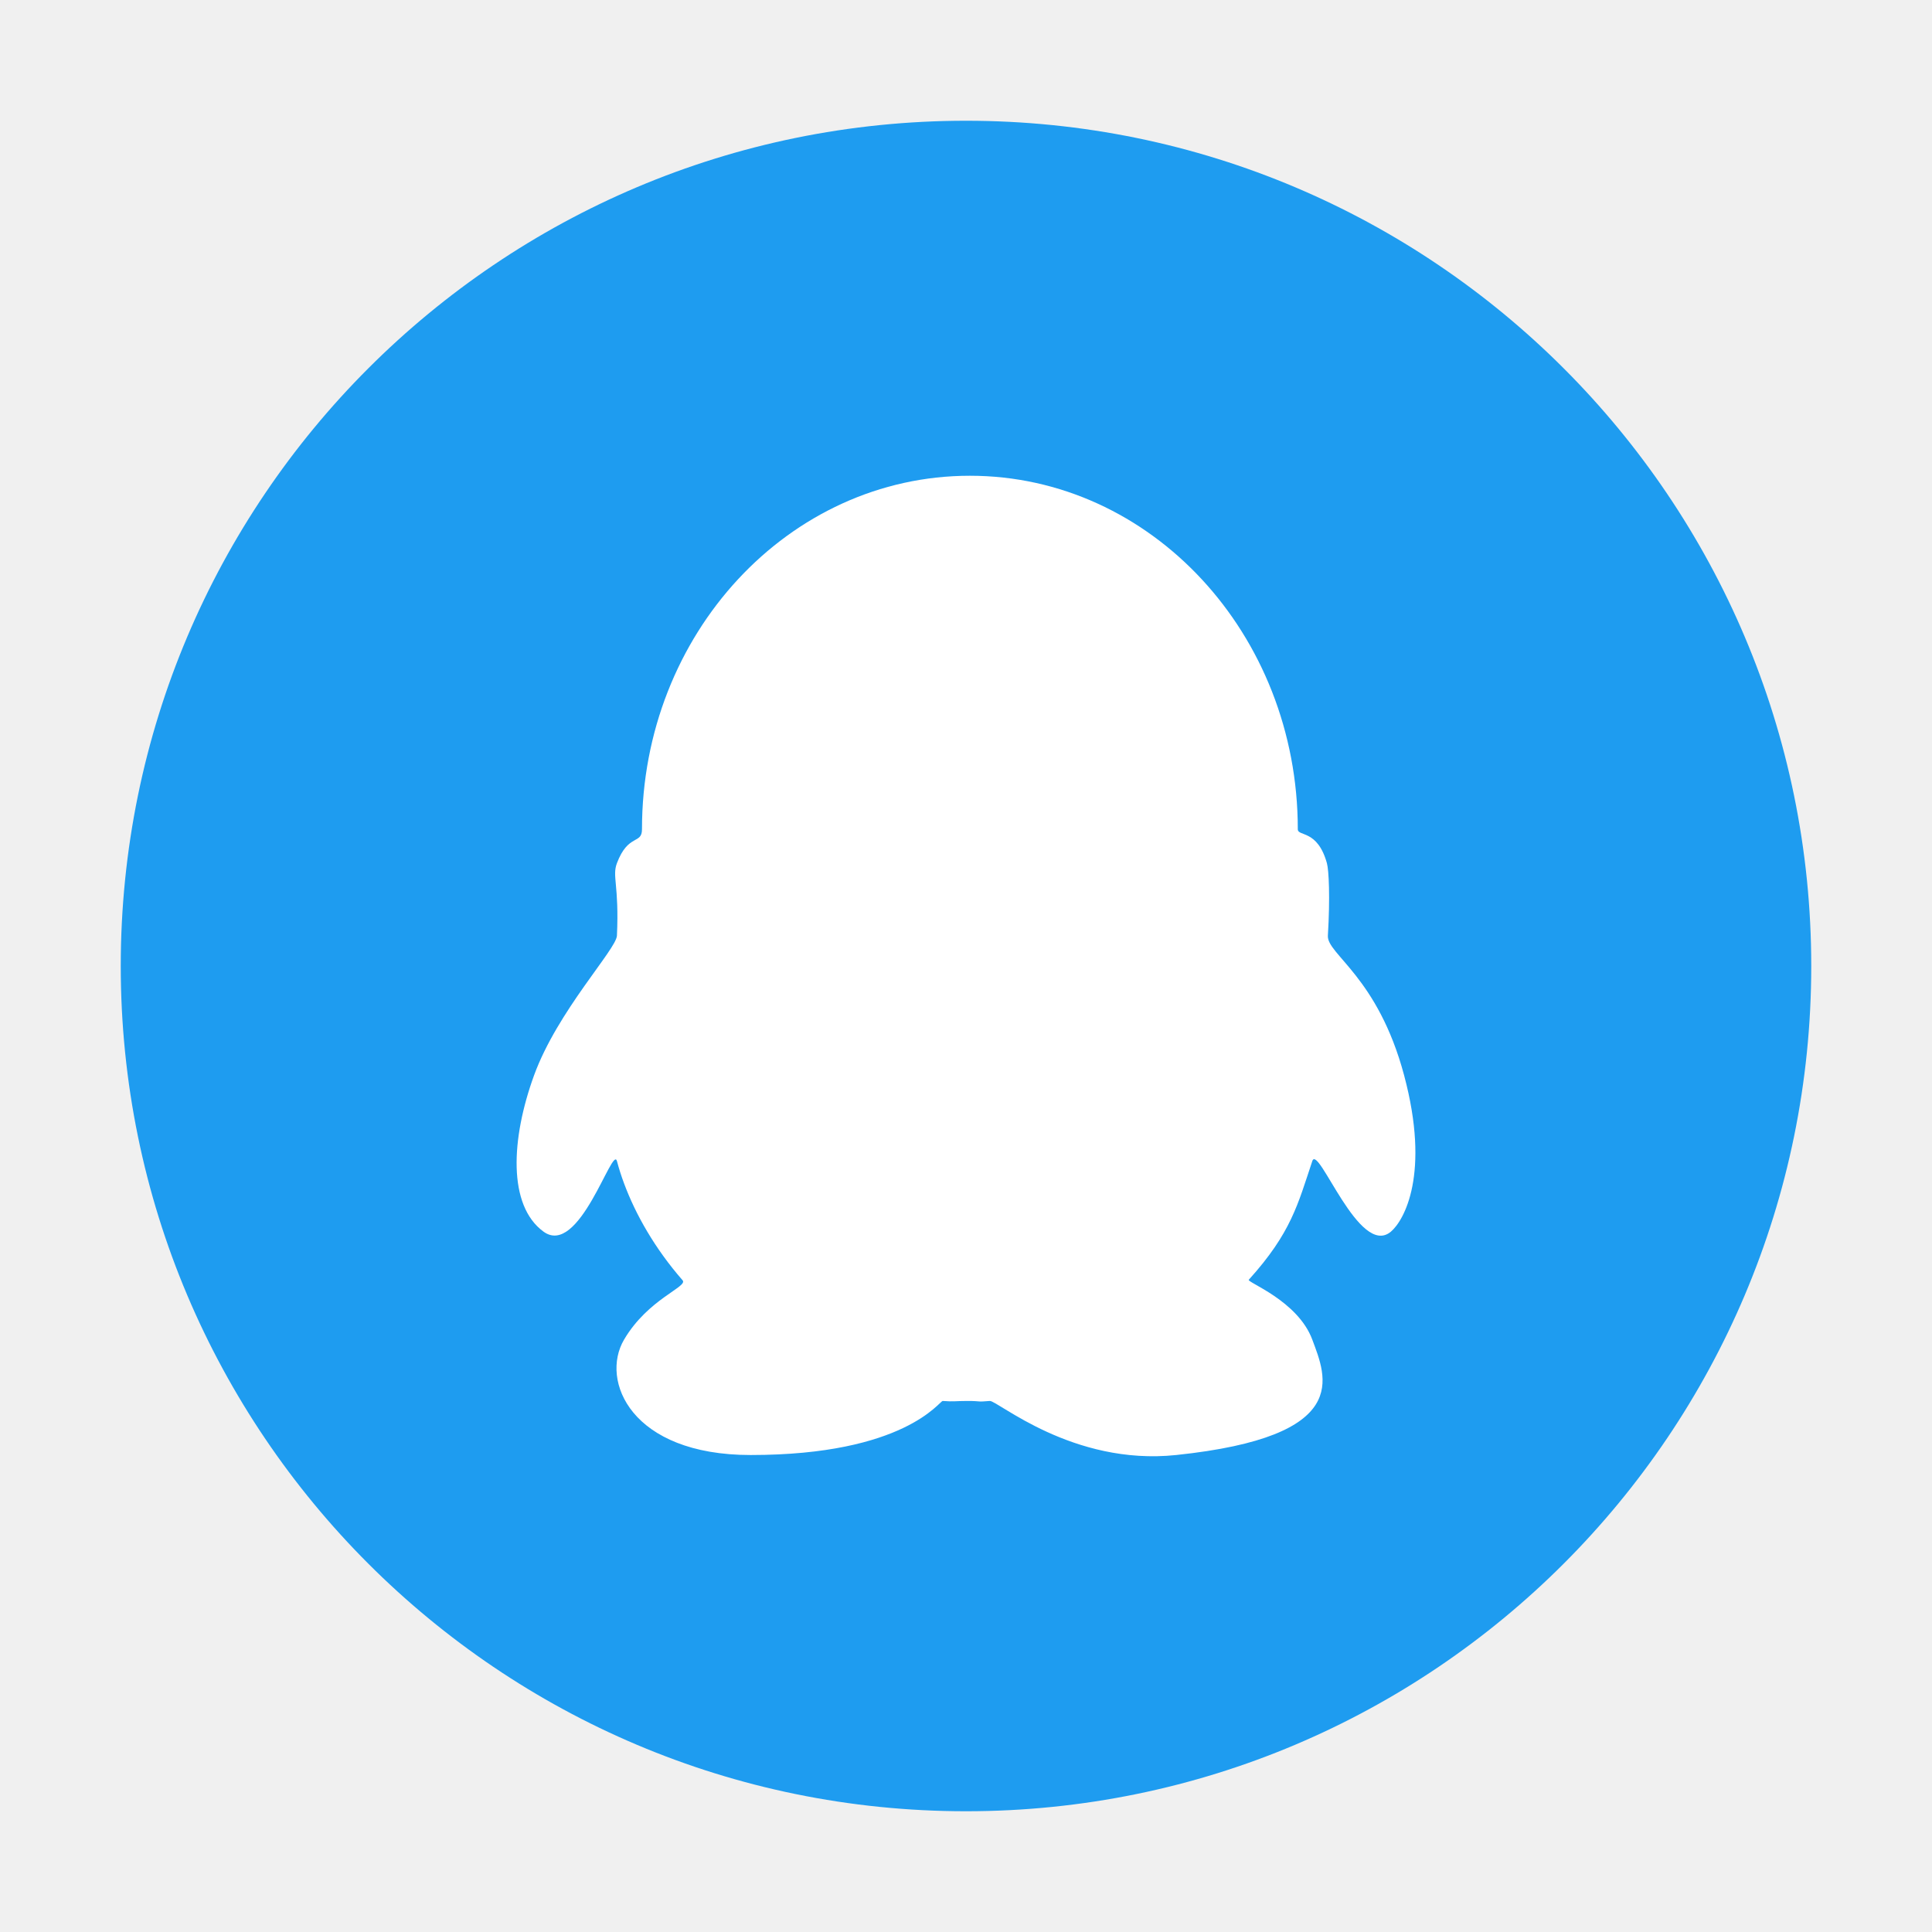
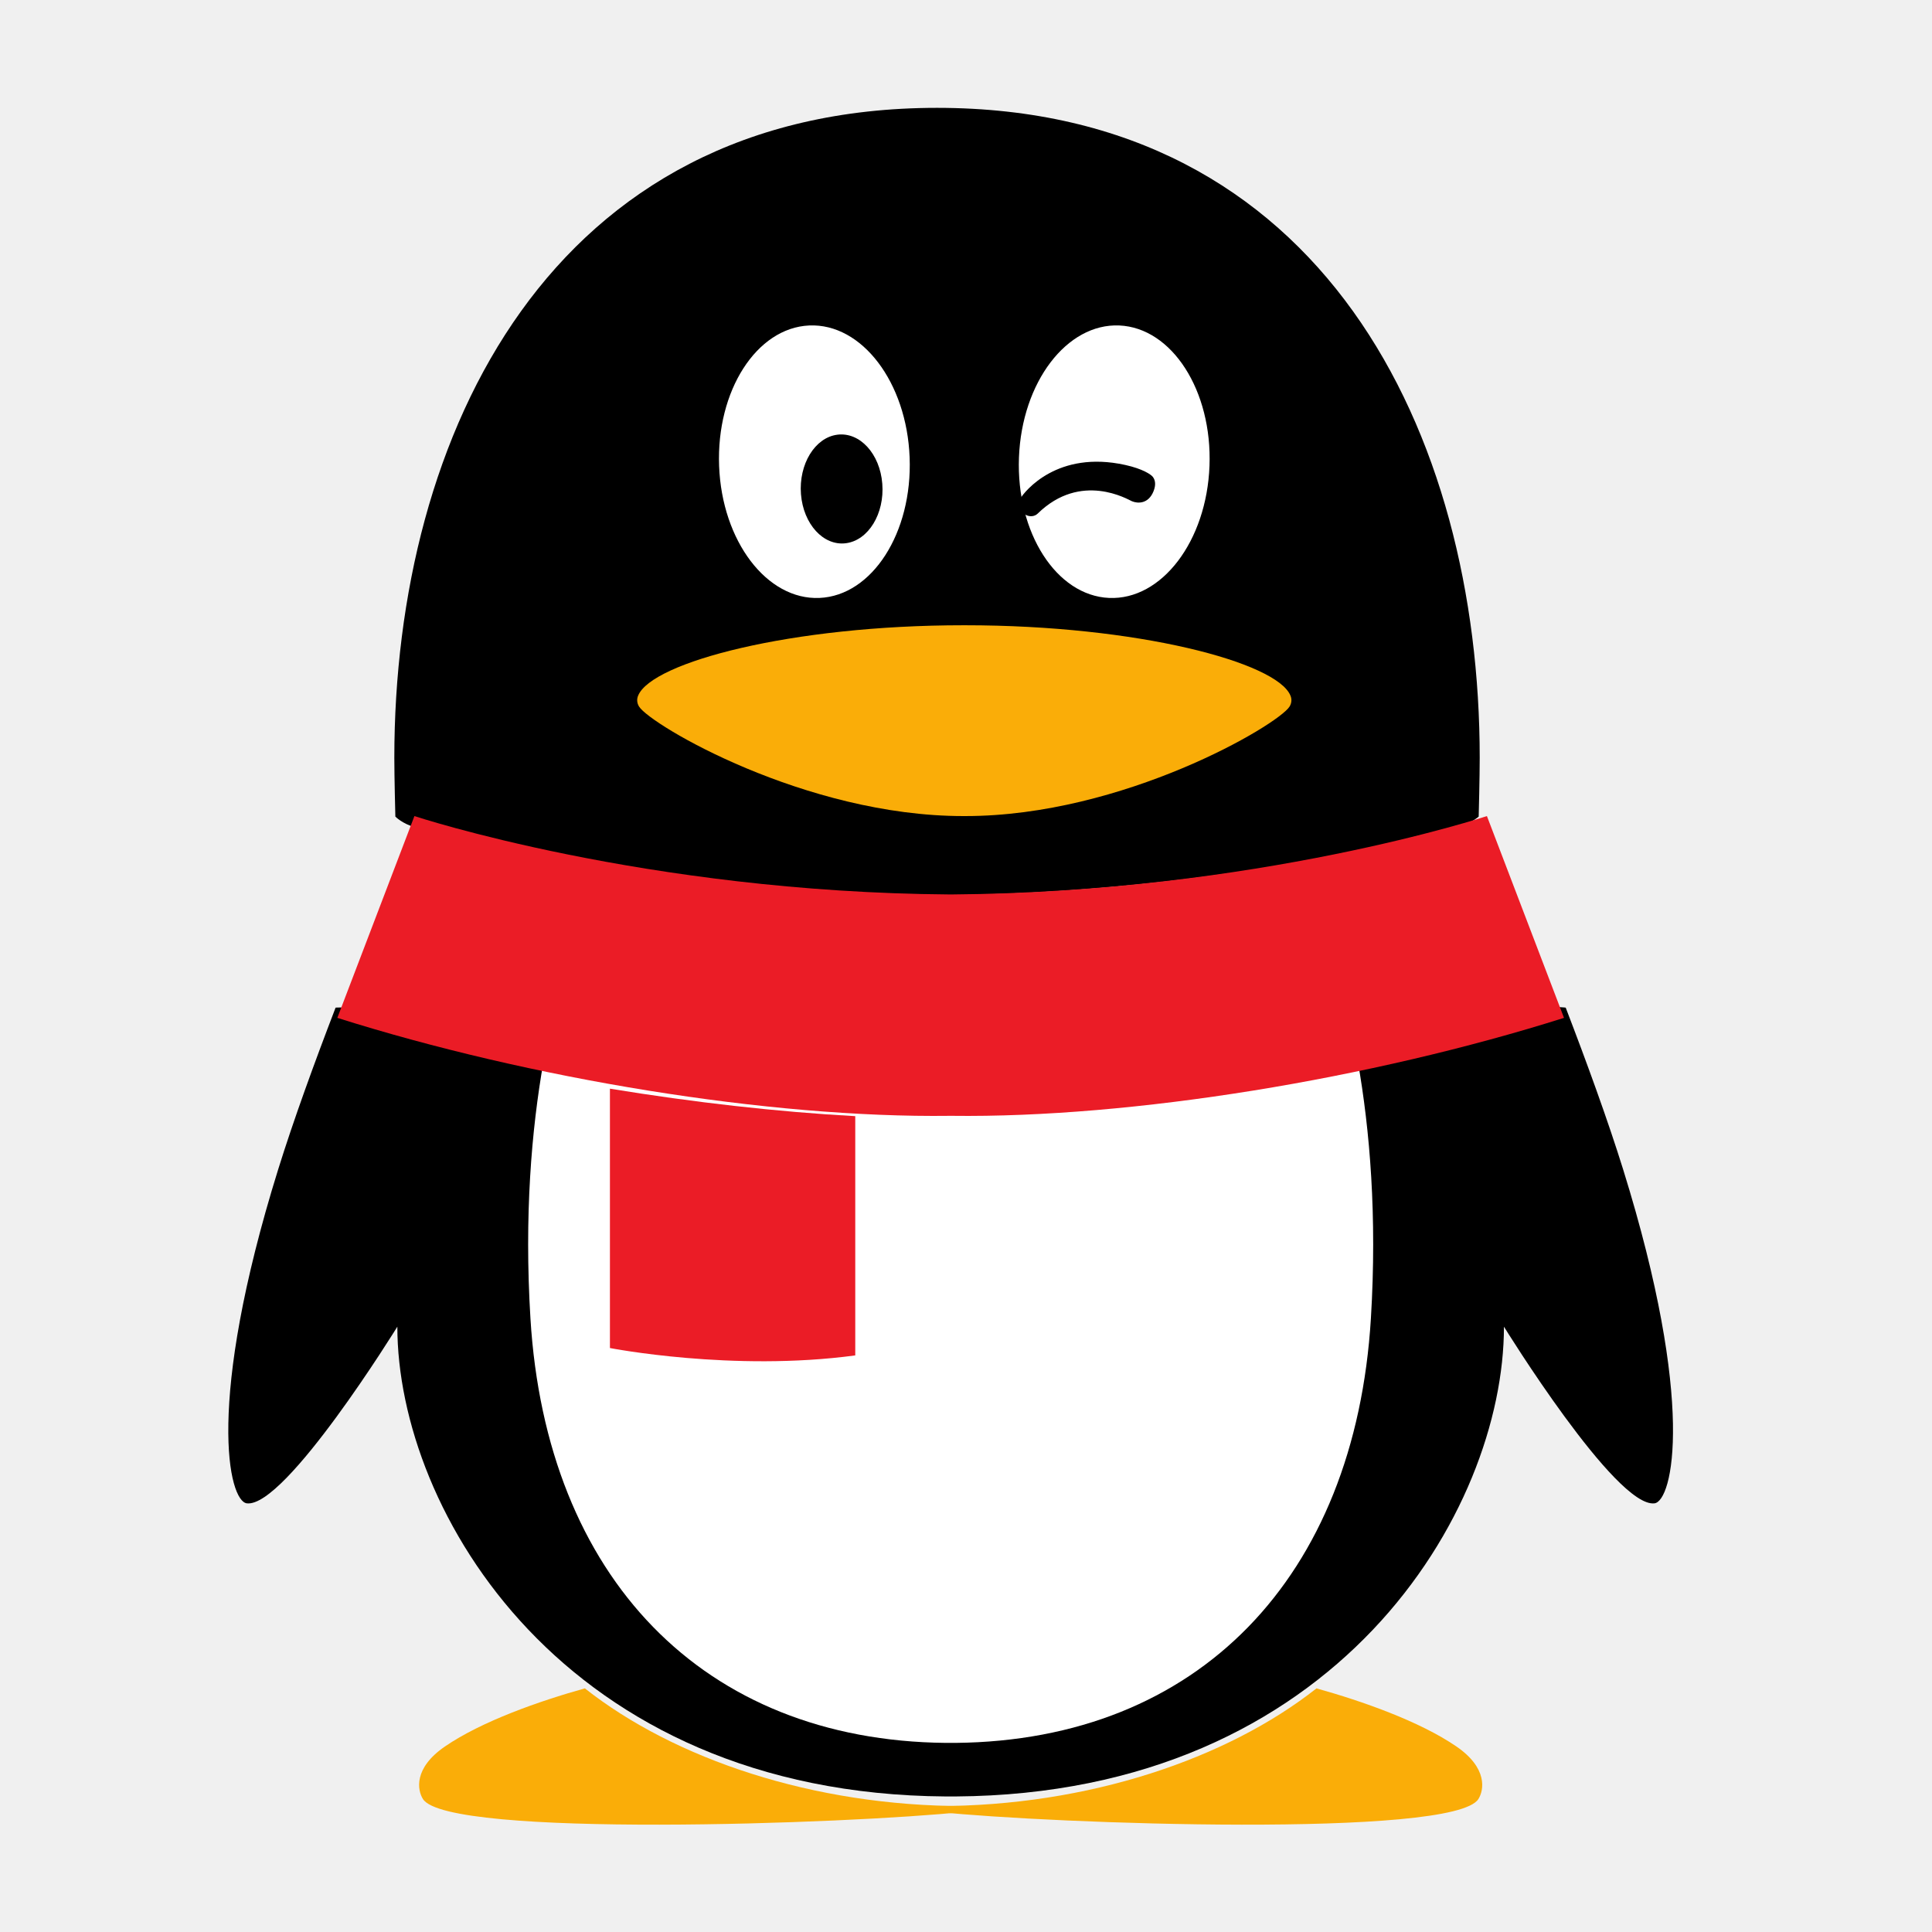
- <svg xmlns="http://www.w3.org/2000/svg" t="1552226591301" class="icon" style="" viewBox="0 0 1024 1024" version="1.1" p-id="2554" width="200" height="200">
+ <svg xmlns="http://www.w3.org/2000/svg" t="1656585329481" class="icon" viewBox="0 0 1024 1024" version="1.1" p-id="6237" width="200" height="200">
  <defs>
-     <style type="text/css" />
+     <style type="text/css">@font-face { font-family: feedback-iconfont; src: url("//at.alicdn.com/t/font_1031158_u69w8yhxdu.woff2?t=1630033759944") format("woff2"), url("//at.alicdn.com/t/font_1031158_u69w8yhxdu.woff?t=1630033759944") format("woff"), url("//at.alicdn.com/t/font_1031158_u69w8yhxdu.ttf?t=1630033759944") format("truetype"); }
+ </style>
  </defs>
-   <path d="M64 512a448 448 0 1 0 896 0 448 448 0 1 0-896 0z" fill="#1E9CF0" p-id="2555" />
-   <path d="M326.988 457.489c-2.675 7.064 1.243 11.537 0 38.438-0.336 7.237-31.537 39.988-43.919 74.005-12.284 33.743-13.974 68.997 4.992 82.853 18.963 13.853 36.617-46.118 38.927-37.394a127.703 127.703 0 0 0 3.772 11.837c6.069 16.346 16.261 34.438 31.035 51.355 3.002 3.436-18.278 9.755-31.035 31.456-12.757 21.697 3.654 61.15 67.094 61.15 81.848 0 100.143-28.774 101.81-28.65 6.095 0.46 6.516 0 12.976 0 7.906 0 4.633 0.636 11.977 0 3.967-0.343 43.747 34.441 98.815 28.65 93.826-9.863 79.48-41.306 72.113-61.15-7.684-20.715-34.865-30.418-33.665-31.746 22.477-24.839 26.036-40.089 33.665-62.902 3.139-9.377 24.911 51.597 41.678 37.394 6.985-5.919 20.96-30.578 6.985-82.853-13.974-52.279-40.993-64.2-40.405-74.005 1.224-20.402 0.512-34.728-0.519-38.438-4.989-17.971-15.423-14.004-15.423-17.971 0-103.477-77.812-187.358-173.798-187.358-95.989 0-173.798 83.881-173.798 187.358-0.001 8.212-7.29 2.144-13.277 17.971z" fill="#FFFFFF" p-id="2556" />
+   <path d="M511.098 957.257c-80.159 0-153.737-25.019-201.11-62.386-24.057 6.702-54.831 17.489-74.252 30.864-16.617 11.439-14.546 23.106-11.55 27.816 13.15 20.689 225.583 13.211 286.912 6.767v-3.061z" fill="#FAAD08" p-id="6238" />
+   <path d="M496.651 957.257c80.157 0 153.737-25.019 201.11-62.386 24.057 6.702 54.83 17.489 74.253 30.864 16.616 11.439 14.543 23.106 11.55 27.816-13.15 20.689-225.584 13.211-286.914 6.767v-3.061z" fill="#FAAD08" p-id="6239" />
+   <path d="M497.129 474.524c131.934-0.876 237.669-25.783 273.497-35.34 8.541-2.28 13.11-6.364 13.11-6.364 0.03-1.172 0.542-20.952 0.542-31.155C784.278 229.833 701.126 57.173 496.641 57.162 292.157 57.173 209.001 229.832 209.001 401.665c0 10.203 0.516 29.983 0.547 31.155 0 0 3.717 3.821 10.529 5.67 33.078 8.98 140.803 35.139 276.08 36.034h0.972z" fill="#000000" p-id="6240" />
+   <path d="M860.283 619.782c-8.12-26.086-19.204-56.506-30.427-85.72 0 0-6.456-0.795-9.718 0.148-100.71 29.205-222.773 47.818-315.792 46.695h-0.962C410.886 582.017 289.651 563.617 189.28 534.698 185.445 533.595 177.873 534.063 177.873 534.063 166.65 563.276 155.567 593.696 147.448 619.782 108.73 744.168 121.273 795.644 130.825 796.798c20.496 2.474 79.78-93.637 79.78-93.637 0 97.66 88.324 247.617 290.576 248.996a718.01 718.01 0 0 1 5.367 0C708.802 950.778 797.123 800.822 797.123 703.162c0 0 59.284 96.111 79.783 93.637 9.55-1.154 22.093-52.63-16.623-177.017" fill="#000000" p-id="6241" />
+   <path d="M434.383 316.917c-27.9 1.24-51.745-30.106-53.24-69.956-1.518-39.877 19.858-73.207 47.764-74.454 27.875-1.224 51.703 30.109 53.218 69.974 1.527 39.877-19.853 73.2-47.742 74.436m206.67-69.956c-1.494 39.85-25.34 71.194-53.24 69.956-27.888-1.238-49.269-34.559-47.742-74.435 1.513-39.868 25.341-71.201 53.216-69.974 27.909 1.247 49.285 34.576 47.767 74.453" fill="#FFFFFF" p-id="6242" />
+   <path d="M683.943 368.627c-7.323-17.609-81.062-37.227-172.353-37.227h-0.98c-91.29 0-165.031 19.618-172.352 37.227a6.244 6.244 0 0 0-0.535 2.505c0 1.269 0.393 2.414 1.006 3.386 6.168 9.765 88.054 58.018 171.882 58.018h0.98c83.827 0 165.71-48.25 171.881-58.016a6.352 6.352 0 0 0 1.002-3.395c0-0.897-0.2-1.736-0.531-2.498" fill="#FAAD08" p-id="6243" />
+   <path d="M467.632 256.377c1.26 15.886-7.377 30-19.266 31.542-11.907 1.544-22.569-10.083-23.836-25.978-1.243-15.895 7.381-30.008 19.25-31.538 11.927-1.549 22.607 10.088 23.852 25.974m73.097 7.935c2.533-4.118 19.827-25.77 55.62-17.886 9.401 2.07 13.75 5.116 14.668 6.316 1.355 1.77 1.726 4.29 0.352 7.684-2.722 6.725-8.338 6.542-11.454 5.226-2.01-0.85-26.94-15.889-49.905 6.553-1.579 1.545-4.405 2.074-7.085 0.242-2.678-1.834-3.786-5.553-2.196-8.135" fill="#000000" p-id="6244" />
+   <path d="M504.333 584.495h-0.967c-63.568 0.752-140.646-7.504-215.286-21.92-6.391 36.262-10.25 81.838-6.936 136.196 8.37 137.384 91.62 223.736 220.118 224.996H506.485c128.498-1.26 211.748-87.612 220.12-224.996 3.314-54.362-0.547-99.938-6.94-136.203-74.654 14.423-151.745 22.684-215.332 21.927" fill="#FFFFFF" p-id="6245" />
+   <path d="M323.275 577.016v137.468s64.957 12.705 130.031 3.91V591.59c-41.225-2.262-85.688-7.304-130.031-14.574" fill="#EB1C26" p-id="6246" />
+   <path d="M788.098 432.536s-121.98 40.387-283.743 41.539h-0.962c-161.497-1.147-283.328-41.401-283.744-41.539l-40.854 106.952c102.186 32.31 228.837 53.135 324.598 51.926l0.96-0.002c95.768 1.216 222.4-19.61 324.6-51.924l-40.855-106.952z" fill="#EB1C26" p-id="6247" />
</svg>
